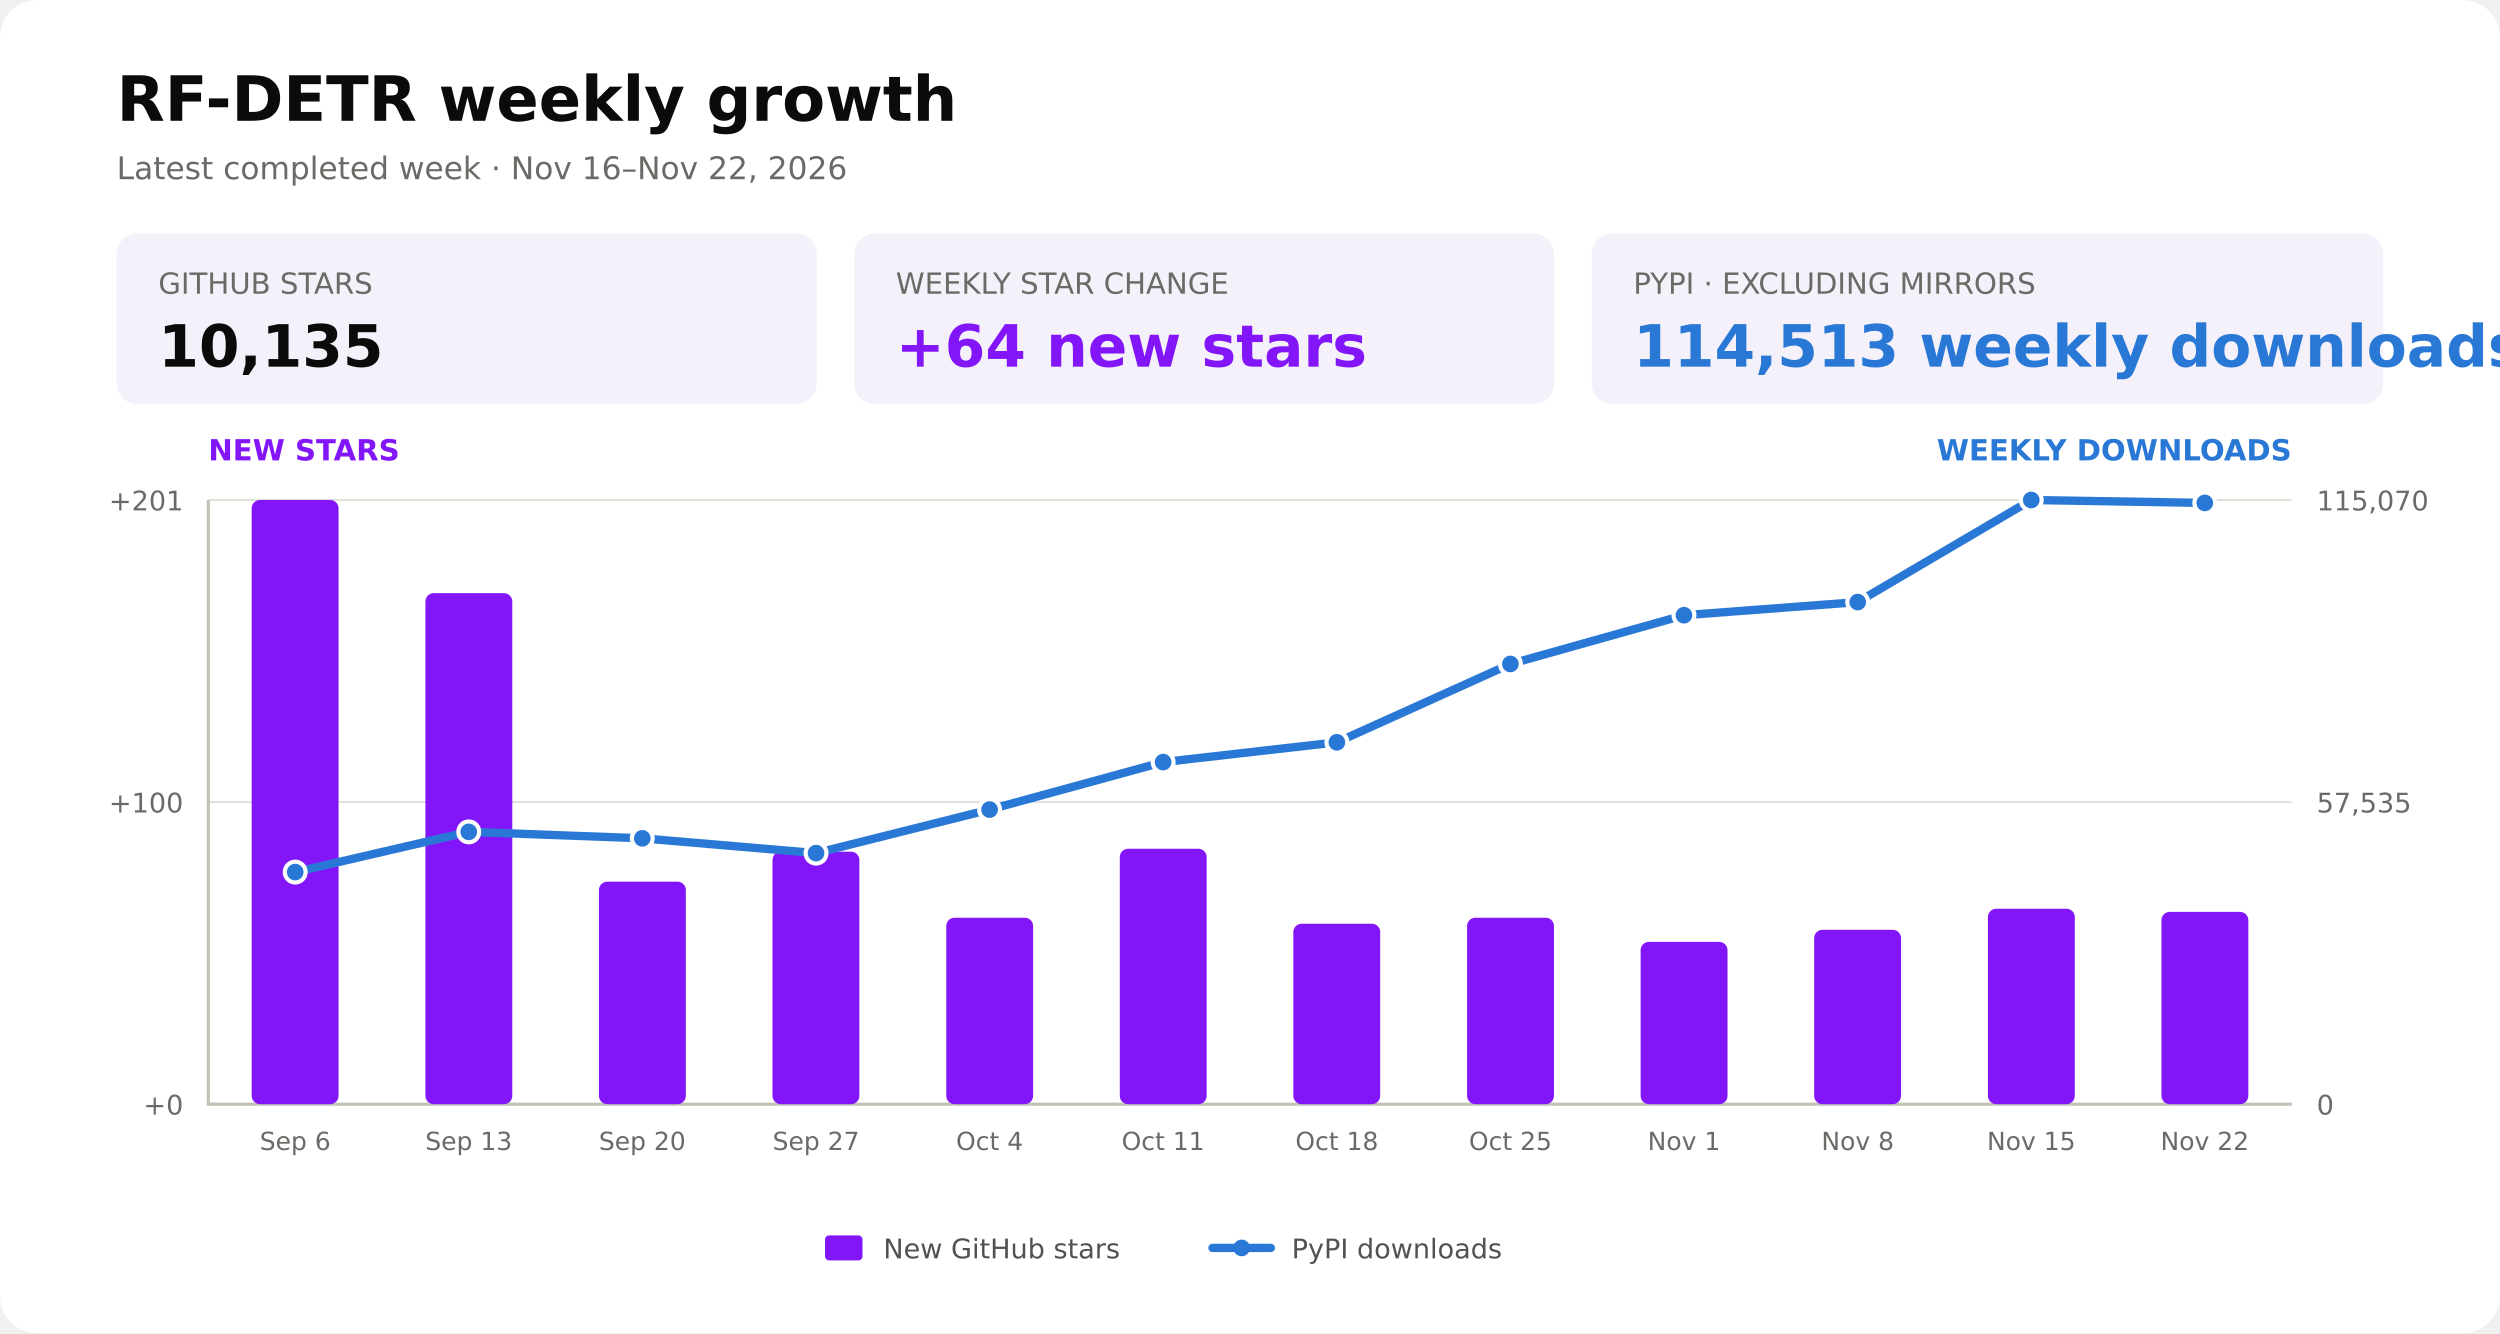
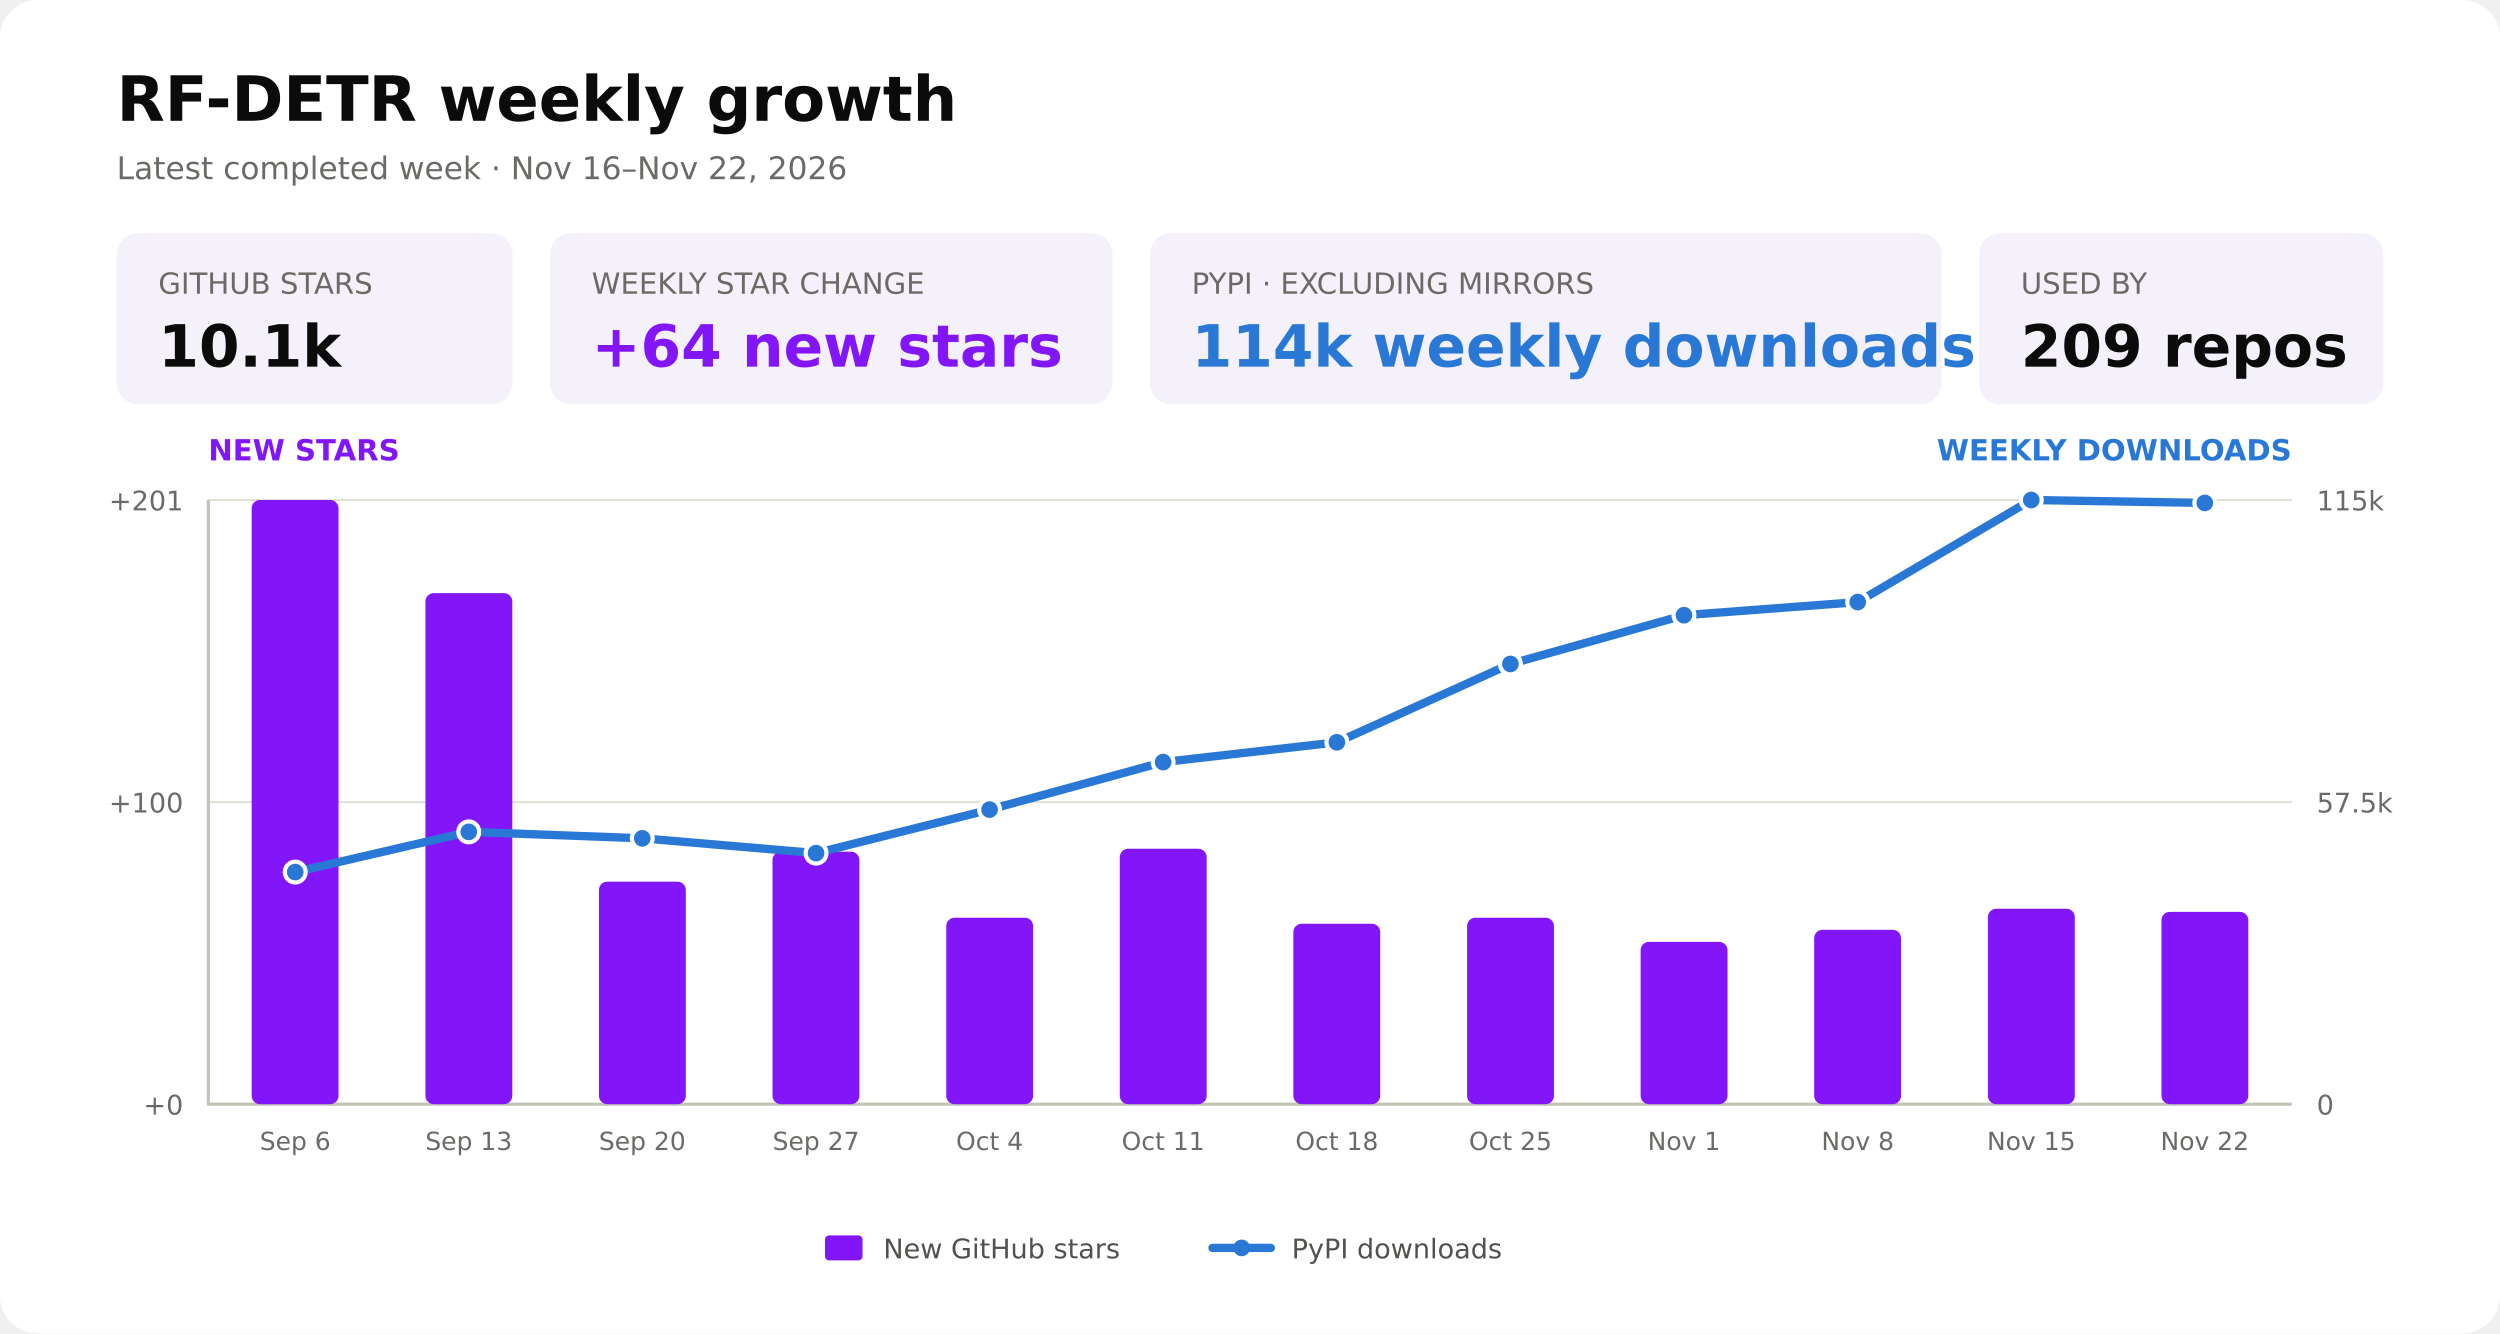
<svg xmlns="http://www.w3.org/2000/svg" width="1200" height="640" viewBox="0 0 1200 640" role="img" aria-labelledby="title description">
  <rect width="1200" height="640" rx="18" fill="#ffffff" />
  <text x="56" y="58" fill="#0b0b0b" font-family="DejaVu Sans, Arial, sans-serif" font-size="30" font-weight="700">RF-DETR weekly growth</text>
  <text x="56" y="86" fill="#6b6a66" font-family="DejaVu Sans, Arial, sans-serif" font-size="15">Latest completed week · Nov 16–Nov 22, 2026</text>
  <g font-family="DejaVu Sans, Arial, sans-serif">
-     <rect x="56" y="112" width="336" height="82" rx="10" fill="#f5f1fa" />
+     <rect x="56" y="112" width="190" height="82" rx="10" fill="#f5f1fa" />
    <text x="76" y="141" fill="#6b6a66" font-size="14">GITHUB STARS</text>
-     <text x="76" y="176" fill="#0b0b0b" font-size="28" font-weight="700">10,135</text>
-     <rect x="410" y="112" width="336" height="82" rx="10" fill="#f5f1fa" />
-     <text x="430" y="141" fill="#6b6a66" font-size="14">WEEKLY STAR CHANGE</text>
-     <text x="430" y="176" fill="#8315f9" font-size="28" font-weight="700">+64 new stars</text>
-     <rect x="764" y="112" width="380" height="82" rx="10" fill="#f5f1fa" />
-     <text x="784" y="141" fill="#6b6a66" font-size="14">PYPI · EXCLUDING MIRRORS</text>
-     <text x="784" y="176" fill="#2a78d6" font-size="28" font-weight="700">114,513 weekly downloads</text>
+     <text x="76" y="176" fill="#0b0b0b" font-size="28" font-weight="700">10.1k</text>
+     <rect x="264" y="112" width="270" height="82" rx="10" fill="#f5f1fa" />
+     <text x="284" y="141" fill="#6b6a66" font-size="14">WEEKLY STAR CHANGE</text>
+     <text x="284" y="176" fill="#8315f9" font-size="28" font-weight="700">+64 new stars</text>
+     <rect x="552" y="112" width="380" height="82" rx="10" fill="#f5f1fa" />
+     <text x="572" y="141" fill="#6b6a66" font-size="14">PYPI · EXCLUDING MIRRORS</text>
+     <text x="572" y="176" fill="#2a78d6" font-size="28" font-weight="700">114k weekly downloads</text>
+     <rect x="950" y="112" width="194" height="82" rx="10" fill="#f5f1fa" />
+     <text x="970" y="141" fill="#6b6a66" font-size="14">USED BY</text>
+     <text x="970" y="176" fill="#0b0b0b" font-size="28" font-weight="700">209 repos</text>
  </g>
  <g aria-hidden="true" fill="none" stroke="#e1e0d9" stroke-width="1">
    <path d="M100 530.0H1100" />
    <path d="M100 385.0H1100" />
    <path d="M100 240.0H1100" />
  </g>
  <path d="M100 240V530H1100" fill="none" stroke="#c3c2b7" stroke-width="1.5" />
  <g fill="#6b6a66" font-family="DejaVu Sans, Arial, sans-serif" font-size="13">
    <text x="88" y="535.0" text-anchor="end">+0</text>
    <text x="1112" y="535.0" text-anchor="start">0</text>
    <text x="88" y="390.0" text-anchor="end">+100</text>
-     <text x="1112" y="390.0" text-anchor="start">57,535</text>
+     <text x="1112" y="390.0" text-anchor="start">57.5k</text>
    <text x="88" y="245.0" text-anchor="end">+201</text>
-     <text x="1112" y="245.0" text-anchor="start">115,070</text>
+     <text x="1112" y="245.0" text-anchor="start">115k</text>
    <text x="100" y="221" fill="#8315f9" font-size="14" font-weight="700">NEW STARS</text>
    <text x="1100" y="221" fill="#2a78d6" font-size="14" font-weight="700" text-anchor="end">WEEKLY DOWNLOADS</text>
  </g>
  <g id="weekly-stars-bars">
    <rect x="120.8" y="240.0" width="41.7" height="290.0" rx="4" fill="#8315f9" />
    <rect x="204.2" y="284.7" width="41.7" height="245.3" rx="4" fill="#8315f9" />
    <rect x="287.5" y="423.2" width="41.7" height="106.8" rx="4" fill="#8315f9" />
    <rect x="370.8" y="408.8" width="41.7" height="121.2" rx="4" fill="#8315f9" />
    <rect x="454.2" y="440.5" width="41.7" height="89.5" rx="4" fill="#8315f9" />
    <rect x="537.5" y="407.4" width="41.7" height="122.6" rx="4" fill="#8315f9" />
    <rect x="620.8" y="443.4" width="41.7" height="86.6" rx="4" fill="#8315f9" />
    <rect x="704.2" y="440.5" width="41.7" height="89.5" rx="4" fill="#8315f9" />
    <rect x="787.5" y="452.1" width="41.7" height="77.9" rx="4" fill="#8315f9" />
    <rect x="870.8" y="446.3" width="41.7" height="83.7" rx="4" fill="#8315f9" />
    <rect x="954.2" y="436.2" width="41.7" height="93.8" rx="4" fill="#8315f9" />
    <rect x="1037.5" y="437.7" width="41.7" height="92.3" rx="4" fill="#8315f9" />
  </g>
  <g id="weekly-downloads-line">
    <polyline points="141.7,418.6 225.0,399.3 308.3,402.4 391.7,409.5 475.0,388.6 558.3,365.8 641.7,356.3 725.0,318.7 808.3,295.3 891.7,289.0 975.0,240.0 1058.3,241.4" fill="none" stroke="#2a78d6" stroke-width="4" stroke-linecap="round" stroke-linejoin="round" />
    <circle cx="141.7" cy="418.6" r="5" fill="#2a78d6" stroke="#ffffff" stroke-width="2" />
    <circle cx="225.0" cy="399.3" r="5" fill="#2a78d6" stroke="#ffffff" stroke-width="2" />
    <circle cx="308.3" cy="402.4" r="5" fill="#2a78d6" stroke="#ffffff" stroke-width="2" />
    <circle cx="391.7" cy="409.5" r="5" fill="#2a78d6" stroke="#ffffff" stroke-width="2" />
    <circle cx="475.0" cy="388.6" r="5" fill="#2a78d6" stroke="#ffffff" stroke-width="2" />
    <circle cx="558.3" cy="365.8" r="5" fill="#2a78d6" stroke="#ffffff" stroke-width="2" />
    <circle cx="641.7" cy="356.3" r="5" fill="#2a78d6" stroke="#ffffff" stroke-width="2" />
    <circle cx="725.0" cy="318.7" r="5" fill="#2a78d6" stroke="#ffffff" stroke-width="2" />
    <circle cx="808.3" cy="295.3" r="5" fill="#2a78d6" stroke="#ffffff" stroke-width="2" />
    <circle cx="891.7" cy="289.0" r="5" fill="#2a78d6" stroke="#ffffff" stroke-width="2" />
    <circle cx="975.0" cy="240.0" r="5" fill="#2a78d6" stroke="#ffffff" stroke-width="2" />
    <circle cx="1058.3" cy="241.4" r="5" fill="#2a78d6" stroke="#ffffff" stroke-width="2" />
  </g>
  <g fill="#6b6a66" font-family="DejaVu Sans, Arial, sans-serif" font-size="12" text-anchor="middle">
    <text x="141.7" y="552">Sep 6</text>
    <text x="225.0" y="552">Sep 13</text>
    <text x="308.3" y="552">Sep 20</text>
    <text x="391.7" y="552">Sep 27</text>
    <text x="475.0" y="552">Oct 4</text>
    <text x="558.3" y="552">Oct 11</text>
    <text x="641.7" y="552">Oct 18</text>
    <text x="725.0" y="552">Oct 25</text>
    <text x="808.3" y="552">Nov 1</text>
    <text x="891.7" y="552">Nov 8</text>
    <text x="975.0" y="552">Nov 15</text>
    <text x="1058.3" y="552">Nov 22</text>
  </g>
  <g font-family="DejaVu Sans, Arial, sans-serif" font-size="13" fill="#52514e">
    <rect x="396" y="593" width="18" height="12" rx="2" fill="#8315f9" />
    <text x="424" y="604">New GitHub stars</text>
    <path d="M582 599H610" fill="none" stroke="#2a78d6" stroke-width="4" stroke-linecap="round" />
    <circle cx="596" cy="599" r="4" fill="#2a78d6" />
    <text x="620" y="604">PyPI downloads</text>
  </g>
</svg>
